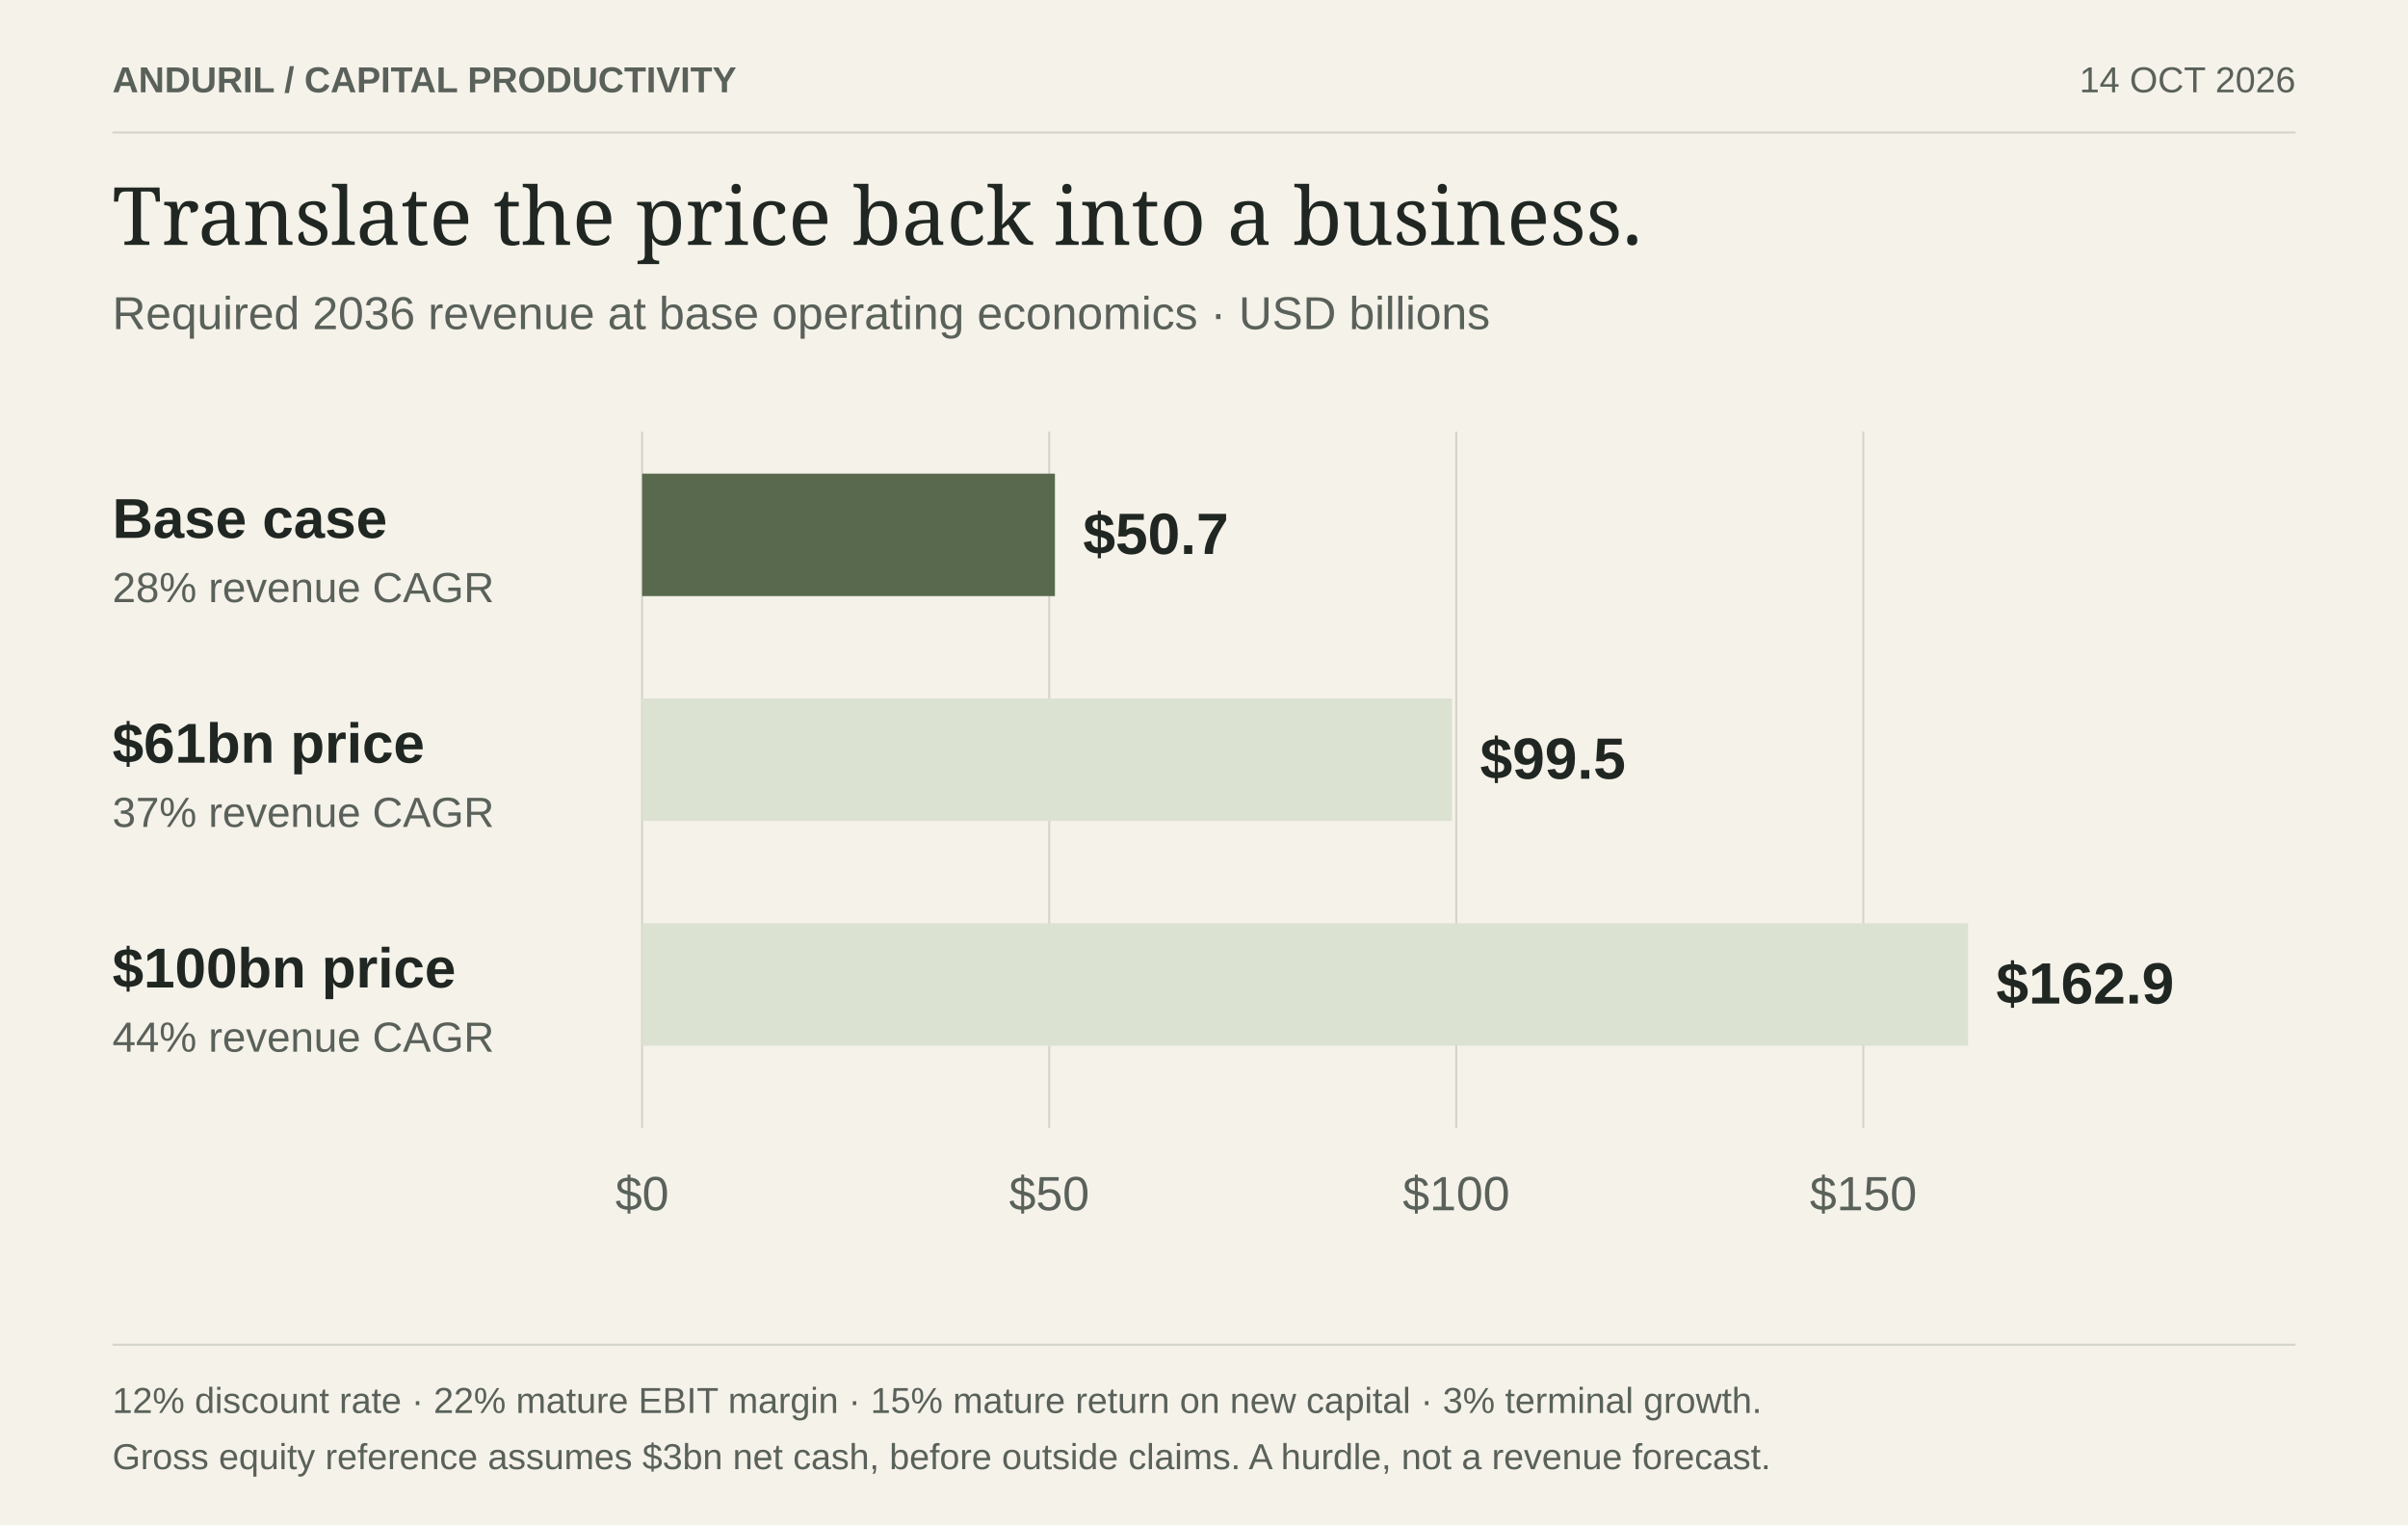
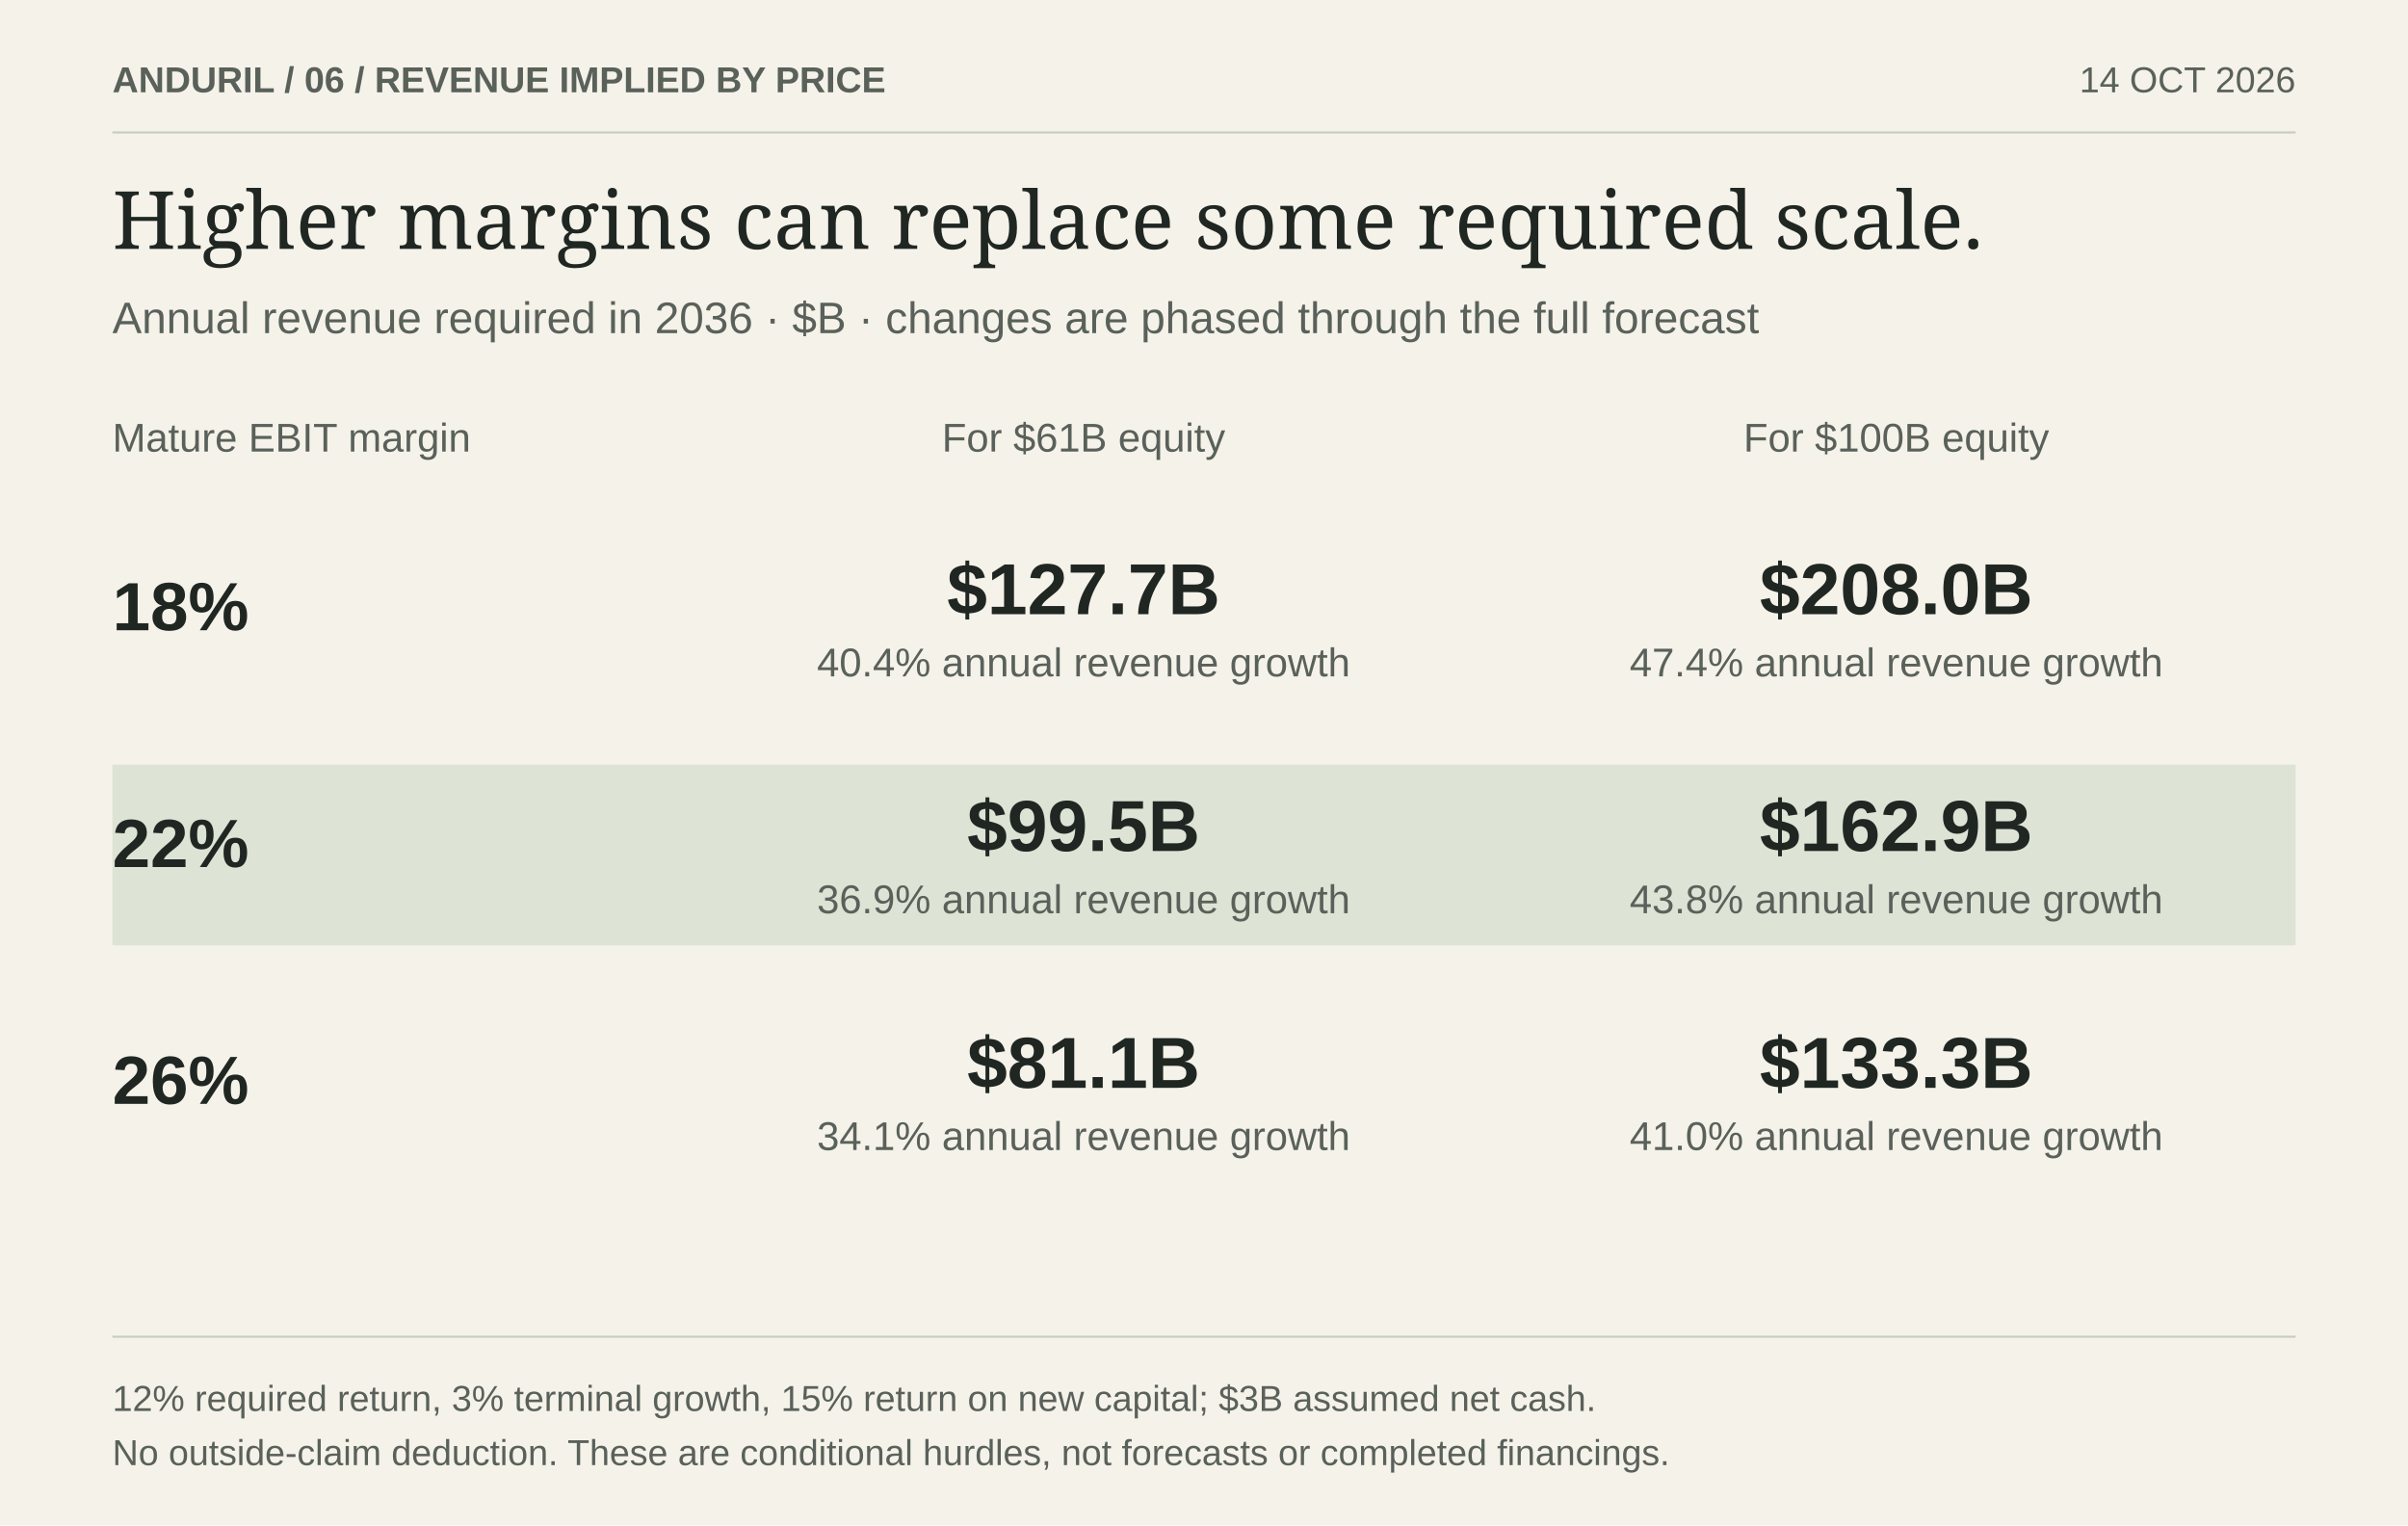
<svg xmlns="http://www.w3.org/2000/svg" width="1200" height="760" viewBox="0 0 1200 760" role="img" aria-labelledby="title desc">
-   <rect x="0" y="0" width="1200" height="760" rx="0" fill="#f5f2e9" stroke="none" />
-   <text x="56" y="46" font-size="18" fill="#59615a" text-anchor="start" font-weight="700" font-family="Arial,sans-serif">ANDURIL / CAPITAL PRODUCTIVITY</text>
-   <text x="1144" y="46" font-size="18" fill="#59615a" text-anchor="end" font-weight="400" font-family="Arial,sans-serif">14 OCT 2026</text>
-   <line x1="56" y1="66" x2="1144" y2="66" stroke="#d3d5ca" stroke-width="1" />
-   <text x="56" y="122" font-size="40" fill="#202723" text-anchor="start" font-weight="400" font-family="Georgia,serif">Translate the price back into a business.</text>
-   <text x="56" y="164" font-size="23" fill="#59615a" text-anchor="start" font-weight="400" font-family="Arial,sans-serif">Required 2036 revenue at base operating economics · USD billions</text>
-   <line x1="320.0" y1="215" x2="320.0" y2="562" stroke="#d3d5ca" stroke-width="1" />
-   <text x="320.0" y="603" font-size="24" fill="#59615a" text-anchor="middle" font-weight="400" font-family="Arial,sans-serif">$0</text>
-   <line x1="522.857" y1="215" x2="522.857" y2="562" stroke="#d3d5ca" stroke-width="1" />
-   <text x="522.857" y="603" font-size="24" fill="#59615a" text-anchor="middle" font-weight="400" font-family="Arial,sans-serif">$50</text>
-   <line x1="725.714" y1="215" x2="725.714" y2="562" stroke="#d3d5ca" stroke-width="1" />
-   <text x="725.714" y="603" font-size="24" fill="#59615a" text-anchor="middle" font-weight="400" font-family="Arial,sans-serif">$100</text>
-   <line x1="928.571" y1="215" x2="928.571" y2="562" stroke="#d3d5ca" stroke-width="1" />
-   <text x="928.571" y="603" font-size="24" fill="#59615a" text-anchor="middle" font-weight="400" font-family="Arial,sans-serif">$150</text>
-   <text x="56" y="268" font-size="28" fill="#202723" text-anchor="start" font-weight="700" font-family="Arial,sans-serif">Base case</text>
-   <text x="56" y="300" font-size="21" fill="#59615a" text-anchor="start" font-weight="400" font-family="Arial,sans-serif">28% revenue CAGR</text>
-   <rect x="320.0" y="236" width="205.713" height="61" rx="0" fill="#58694d" stroke="none" />
-   <text x="539.713" y="276" font-size="29" fill="#202723" text-anchor="start" font-weight="700" font-family="Arial,sans-serif">$50.7</text>
-   <text x="56" y="380" font-size="28" fill="#202723" text-anchor="start" font-weight="700" font-family="Arial,sans-serif">$61bn price</text>
-   <text x="56" y="412" font-size="21" fill="#59615a" text-anchor="start" font-weight="400" font-family="Arial,sans-serif">37% revenue CAGR</text>
-   <rect x="320.0" y="348" width="403.562" height="61" rx="0" fill="#dce2d2" stroke="none" />
-   <text x="737.562" y="388" font-size="29" fill="#202723" text-anchor="start" font-weight="700" font-family="Arial,sans-serif">$99.5</text>
-   <text x="56" y="492" font-size="28" fill="#202723" text-anchor="start" font-weight="700" font-family="Arial,sans-serif">$100bn price</text>
-   <text x="56" y="524" font-size="21" fill="#59615a" text-anchor="start" font-weight="400" font-family="Arial,sans-serif">44% revenue CAGR</text>
-   <rect x="320.0" y="460" width="660.767" height="61" rx="0" fill="#dce2d2" stroke="none" />
-   <text x="994.767" y="500" font-size="29" fill="#202723" text-anchor="start" font-weight="700" font-family="Arial,sans-serif">$162.9</text>
-   <line x1="56" y1="670" x2="1144" y2="670" stroke="#d3d5ca" stroke-width="1" />
-   <text x="56" y="704" font-size="18" fill="#59615a" text-anchor="start" font-weight="400" font-family="Arial,sans-serif">12% discount rate · 22% mature EBIT margin · 15% mature return on new capital · 3% terminal growth.</text>
-   <text x="56" y="732" font-size="18" fill="#59615a" text-anchor="start" font-weight="400" font-family="Arial,sans-serif">Gross equity reference assumes $3bn net cash, before outside claims. A hurdle, not a revenue forecast.</text>
+   <rect x="0.00" y="0.00" width="1200.00" height="760.00" fill="#f5f2e9" />
+   <text x="56.00" y="46.00" font-family="Arial,sans-serif" font-size="18" fill="#59615a" text-anchor="start" font-weight="700">ANDURIL / 06 / REVENUE IMPLIED BY PRICE</text>
+   <text x="1144.00" y="46.00" font-family="Arial,sans-serif" font-size="18" fill="#59615a" text-anchor="end" font-weight="400">14 OCT 2026</text>
+   <line x1="56.00" y1="66.00" x2="1144.00" y2="66.00" stroke="#c7ccbf" stroke-width="1" />
+   <text x="56.00" y="124.00" font-family="Georgia,serif" font-size="40" fill="#202723" text-anchor="start" font-weight="400">Higher margins can replace some required scale.</text>
+   <text x="56.00" y="166.00" font-family="Arial,sans-serif" font-size="22" fill="#59615a" text-anchor="start" font-weight="400">Annual revenue required in 2036 · $B · changes are phased through the full forecast</text>
+   <text x="56.00" y="225.00" font-family="Arial,sans-serif" font-size="20" fill="#59615a" text-anchor="start" font-weight="400">Mature EBIT margin</text>
+   <text x="540.00" y="225.00" font-family="Arial,sans-serif" font-size="20" fill="#59615a" text-anchor="middle" font-weight="400">For $61B equity</text>
+   <text x="945.00" y="225.00" font-family="Arial,sans-serif" font-size="20" fill="#59615a" text-anchor="middle" font-weight="400">For $100B equity</text>
+   <text x="56.00" y="314.00" font-family="Arial,sans-serif" font-size="34" fill="#202723" text-anchor="start" font-weight="700">18%</text>
+   <text x="540.00" y="306.00" font-family="Arial,sans-serif" font-size="36" fill="#202723" text-anchor="middle" font-weight="700">$127.7B</text>
+   <text x="540.00" y="337.00" font-family="Arial,sans-serif" font-size="20" fill="#59615a" text-anchor="middle" font-weight="400">40.4% annual revenue growth</text>
+   <text x="945.00" y="306.00" font-family="Arial,sans-serif" font-size="36" fill="#202723" text-anchor="middle" font-weight="700">$208.0B</text>
+   <text x="945.00" y="337.00" font-family="Arial,sans-serif" font-size="20" fill="#59615a" text-anchor="middle" font-weight="400">47.4% annual revenue growth</text>
+   <rect x="56.00" y="381.00" width="1088.00" height="90.00" fill="#dde3d5" />
+   <text x="56.00" y="432.00" font-family="Arial,sans-serif" font-size="34" fill="#202723" text-anchor="start" font-weight="700">22%</text>
+   <text x="540.00" y="424.00" font-family="Arial,sans-serif" font-size="36" fill="#202723" text-anchor="middle" font-weight="700">$99.5B</text>
+   <text x="540.00" y="455.00" font-family="Arial,sans-serif" font-size="20" fill="#59615a" text-anchor="middle" font-weight="400">36.9% annual revenue growth</text>
+   <text x="945.00" y="424.00" font-family="Arial,sans-serif" font-size="36" fill="#202723" text-anchor="middle" font-weight="700">$162.9B</text>
+   <text x="945.00" y="455.00" font-family="Arial,sans-serif" font-size="20" fill="#59615a" text-anchor="middle" font-weight="400">43.8% annual revenue growth</text>
+   <text x="56.00" y="550.00" font-family="Arial,sans-serif" font-size="34" fill="#202723" text-anchor="start" font-weight="700">26%</text>
+   <text x="540.00" y="542.00" font-family="Arial,sans-serif" font-size="36" fill="#202723" text-anchor="middle" font-weight="700">$81.1B</text>
+   <text x="540.00" y="573.00" font-family="Arial,sans-serif" font-size="20" fill="#59615a" text-anchor="middle" font-weight="400">34.1% annual revenue growth</text>
+   <text x="945.00" y="542.00" font-family="Arial,sans-serif" font-size="36" fill="#202723" text-anchor="middle" font-weight="700">$133.3B</text>
+   <text x="945.00" y="573.00" font-family="Arial,sans-serif" font-size="20" fill="#59615a" text-anchor="middle" font-weight="400">41.0% annual revenue growth</text>
+   <line x1="56.00" y1="666.00" x2="1144.00" y2="666.00" stroke="#c7ccbf" stroke-width="1" />
+   <text x="56.00" y="703.00" font-family="Arial,sans-serif" font-size="18" fill="#59615a" text-anchor="start" font-weight="400">12% required return, 3% terminal growth, 15% return on new capital; $3B assumed net cash.</text>
+   <text x="56.00" y="730.00" font-family="Arial,sans-serif" font-size="18" fill="#59615a" text-anchor="start" font-weight="400">No outside-claim deduction. These are conditional hurdles, not forecasts or completed financings.</text>
</svg>
